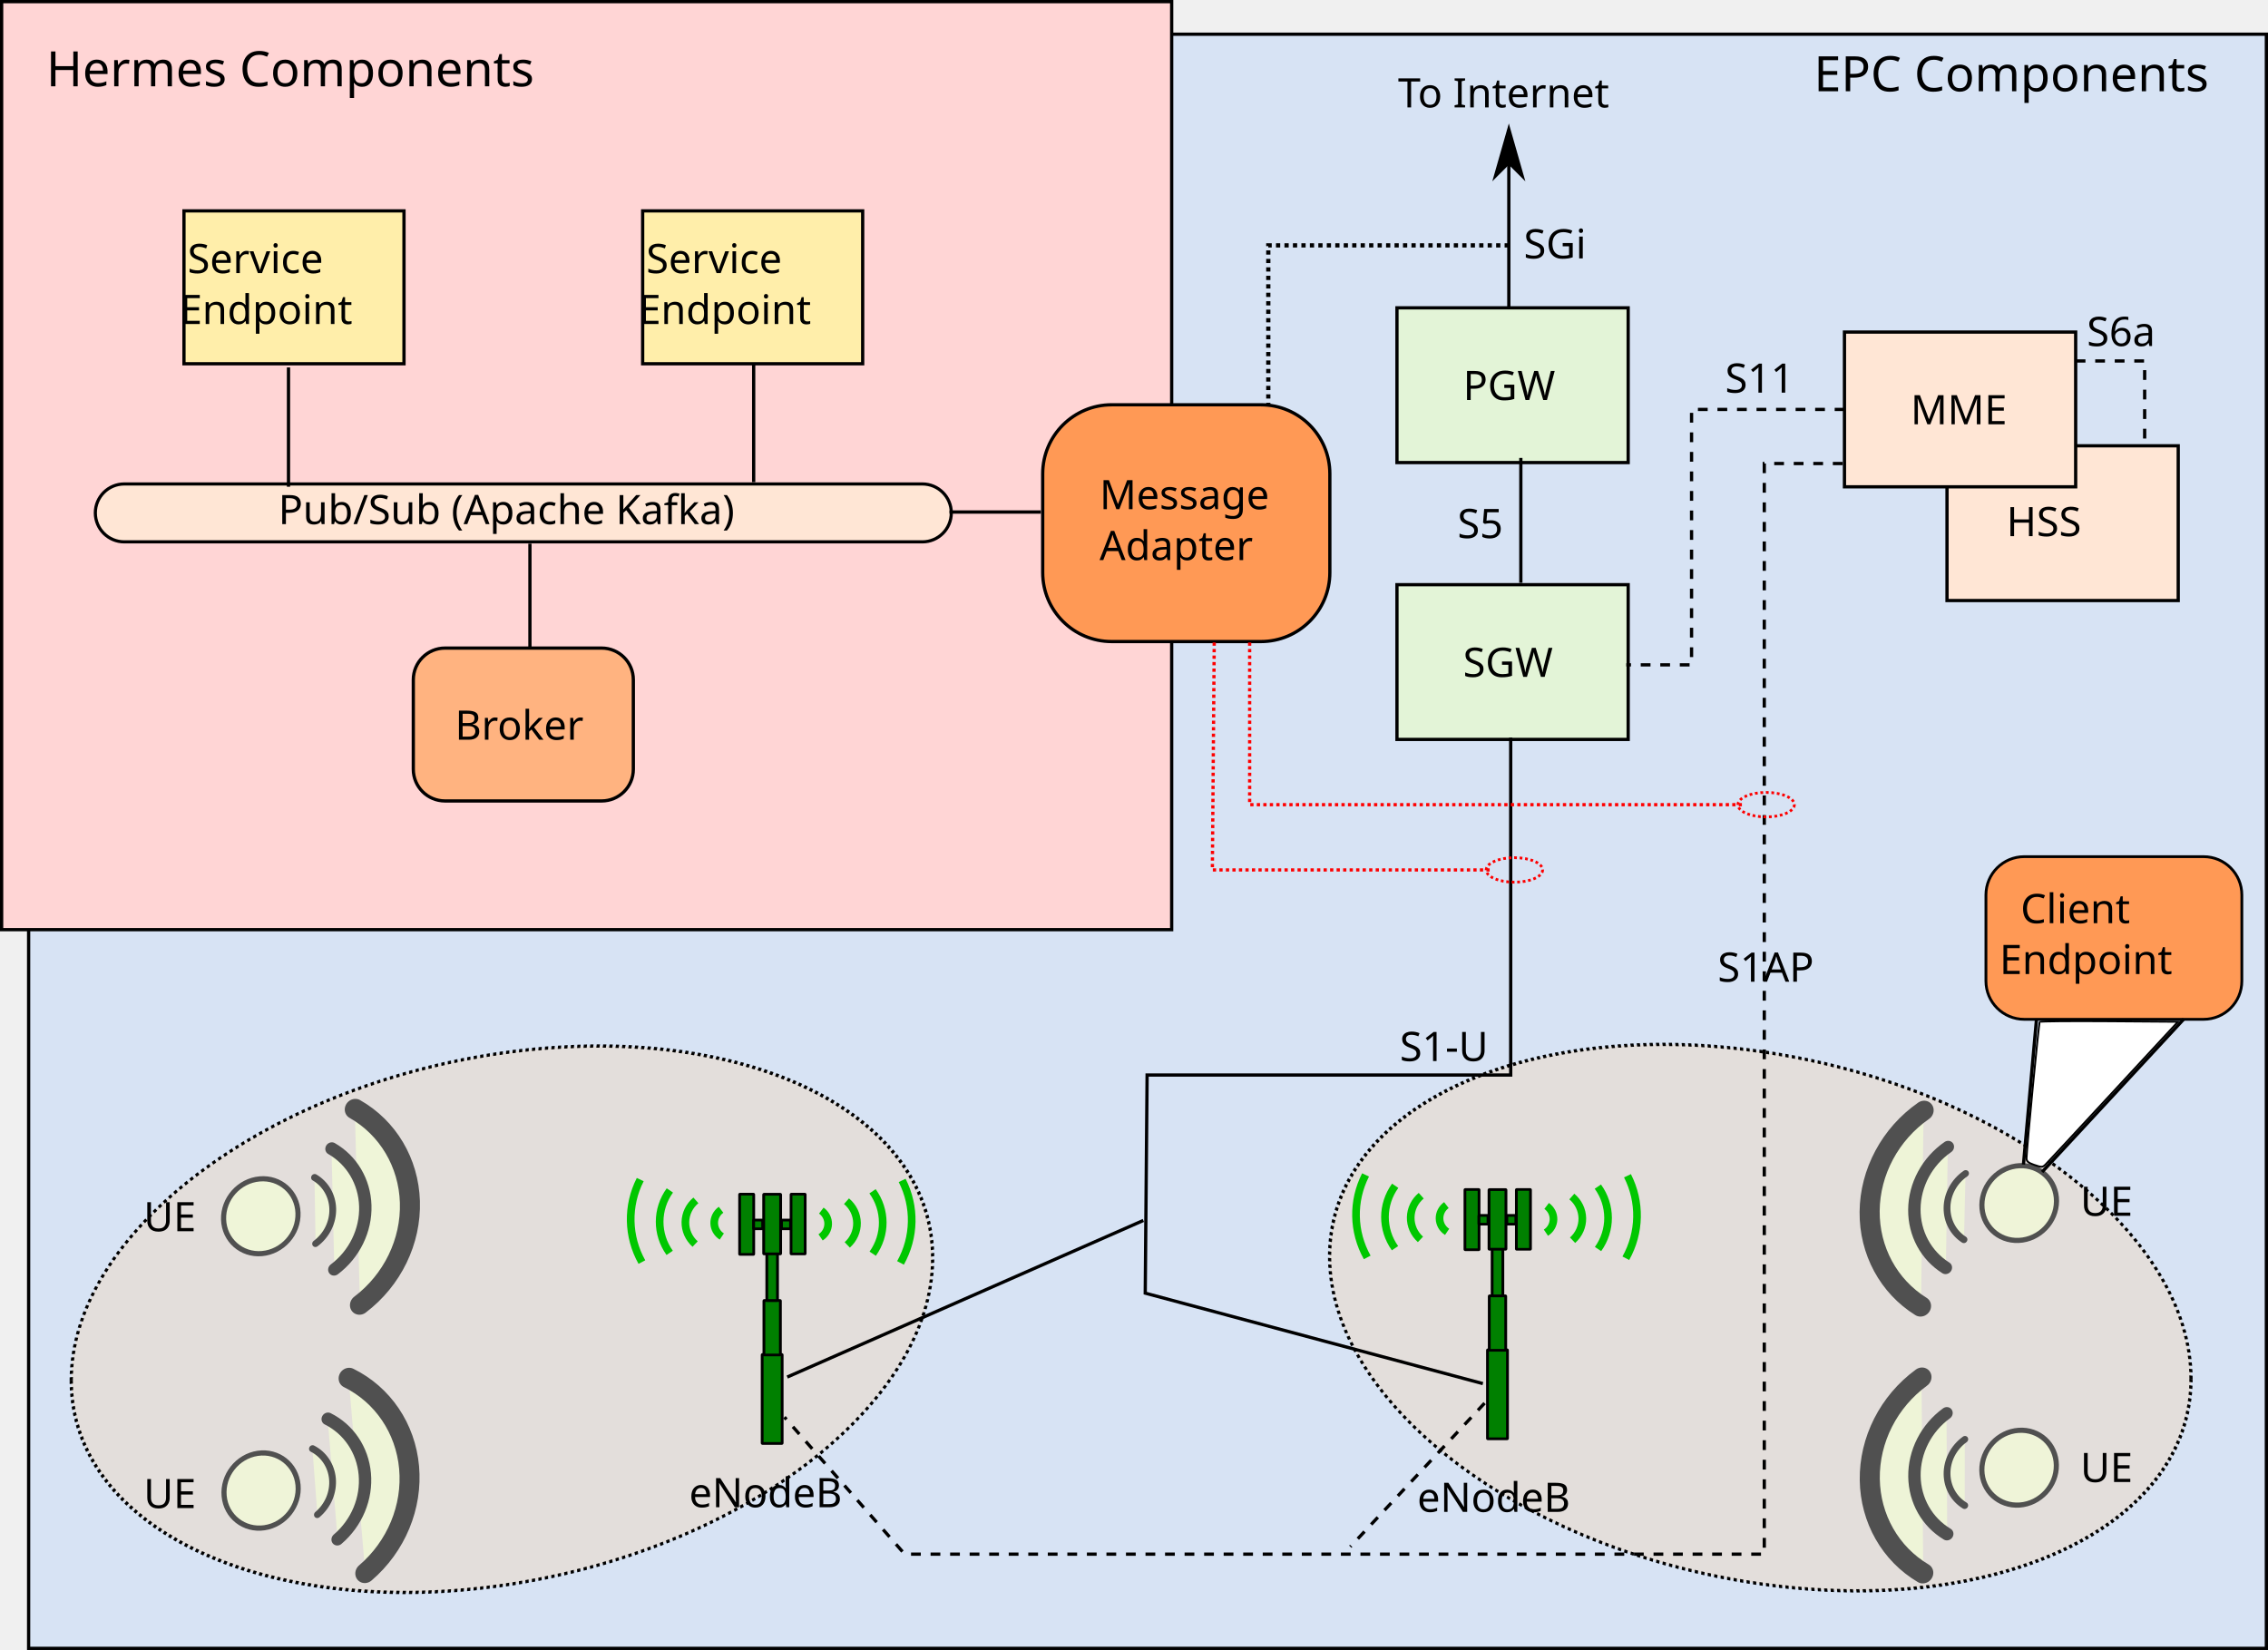
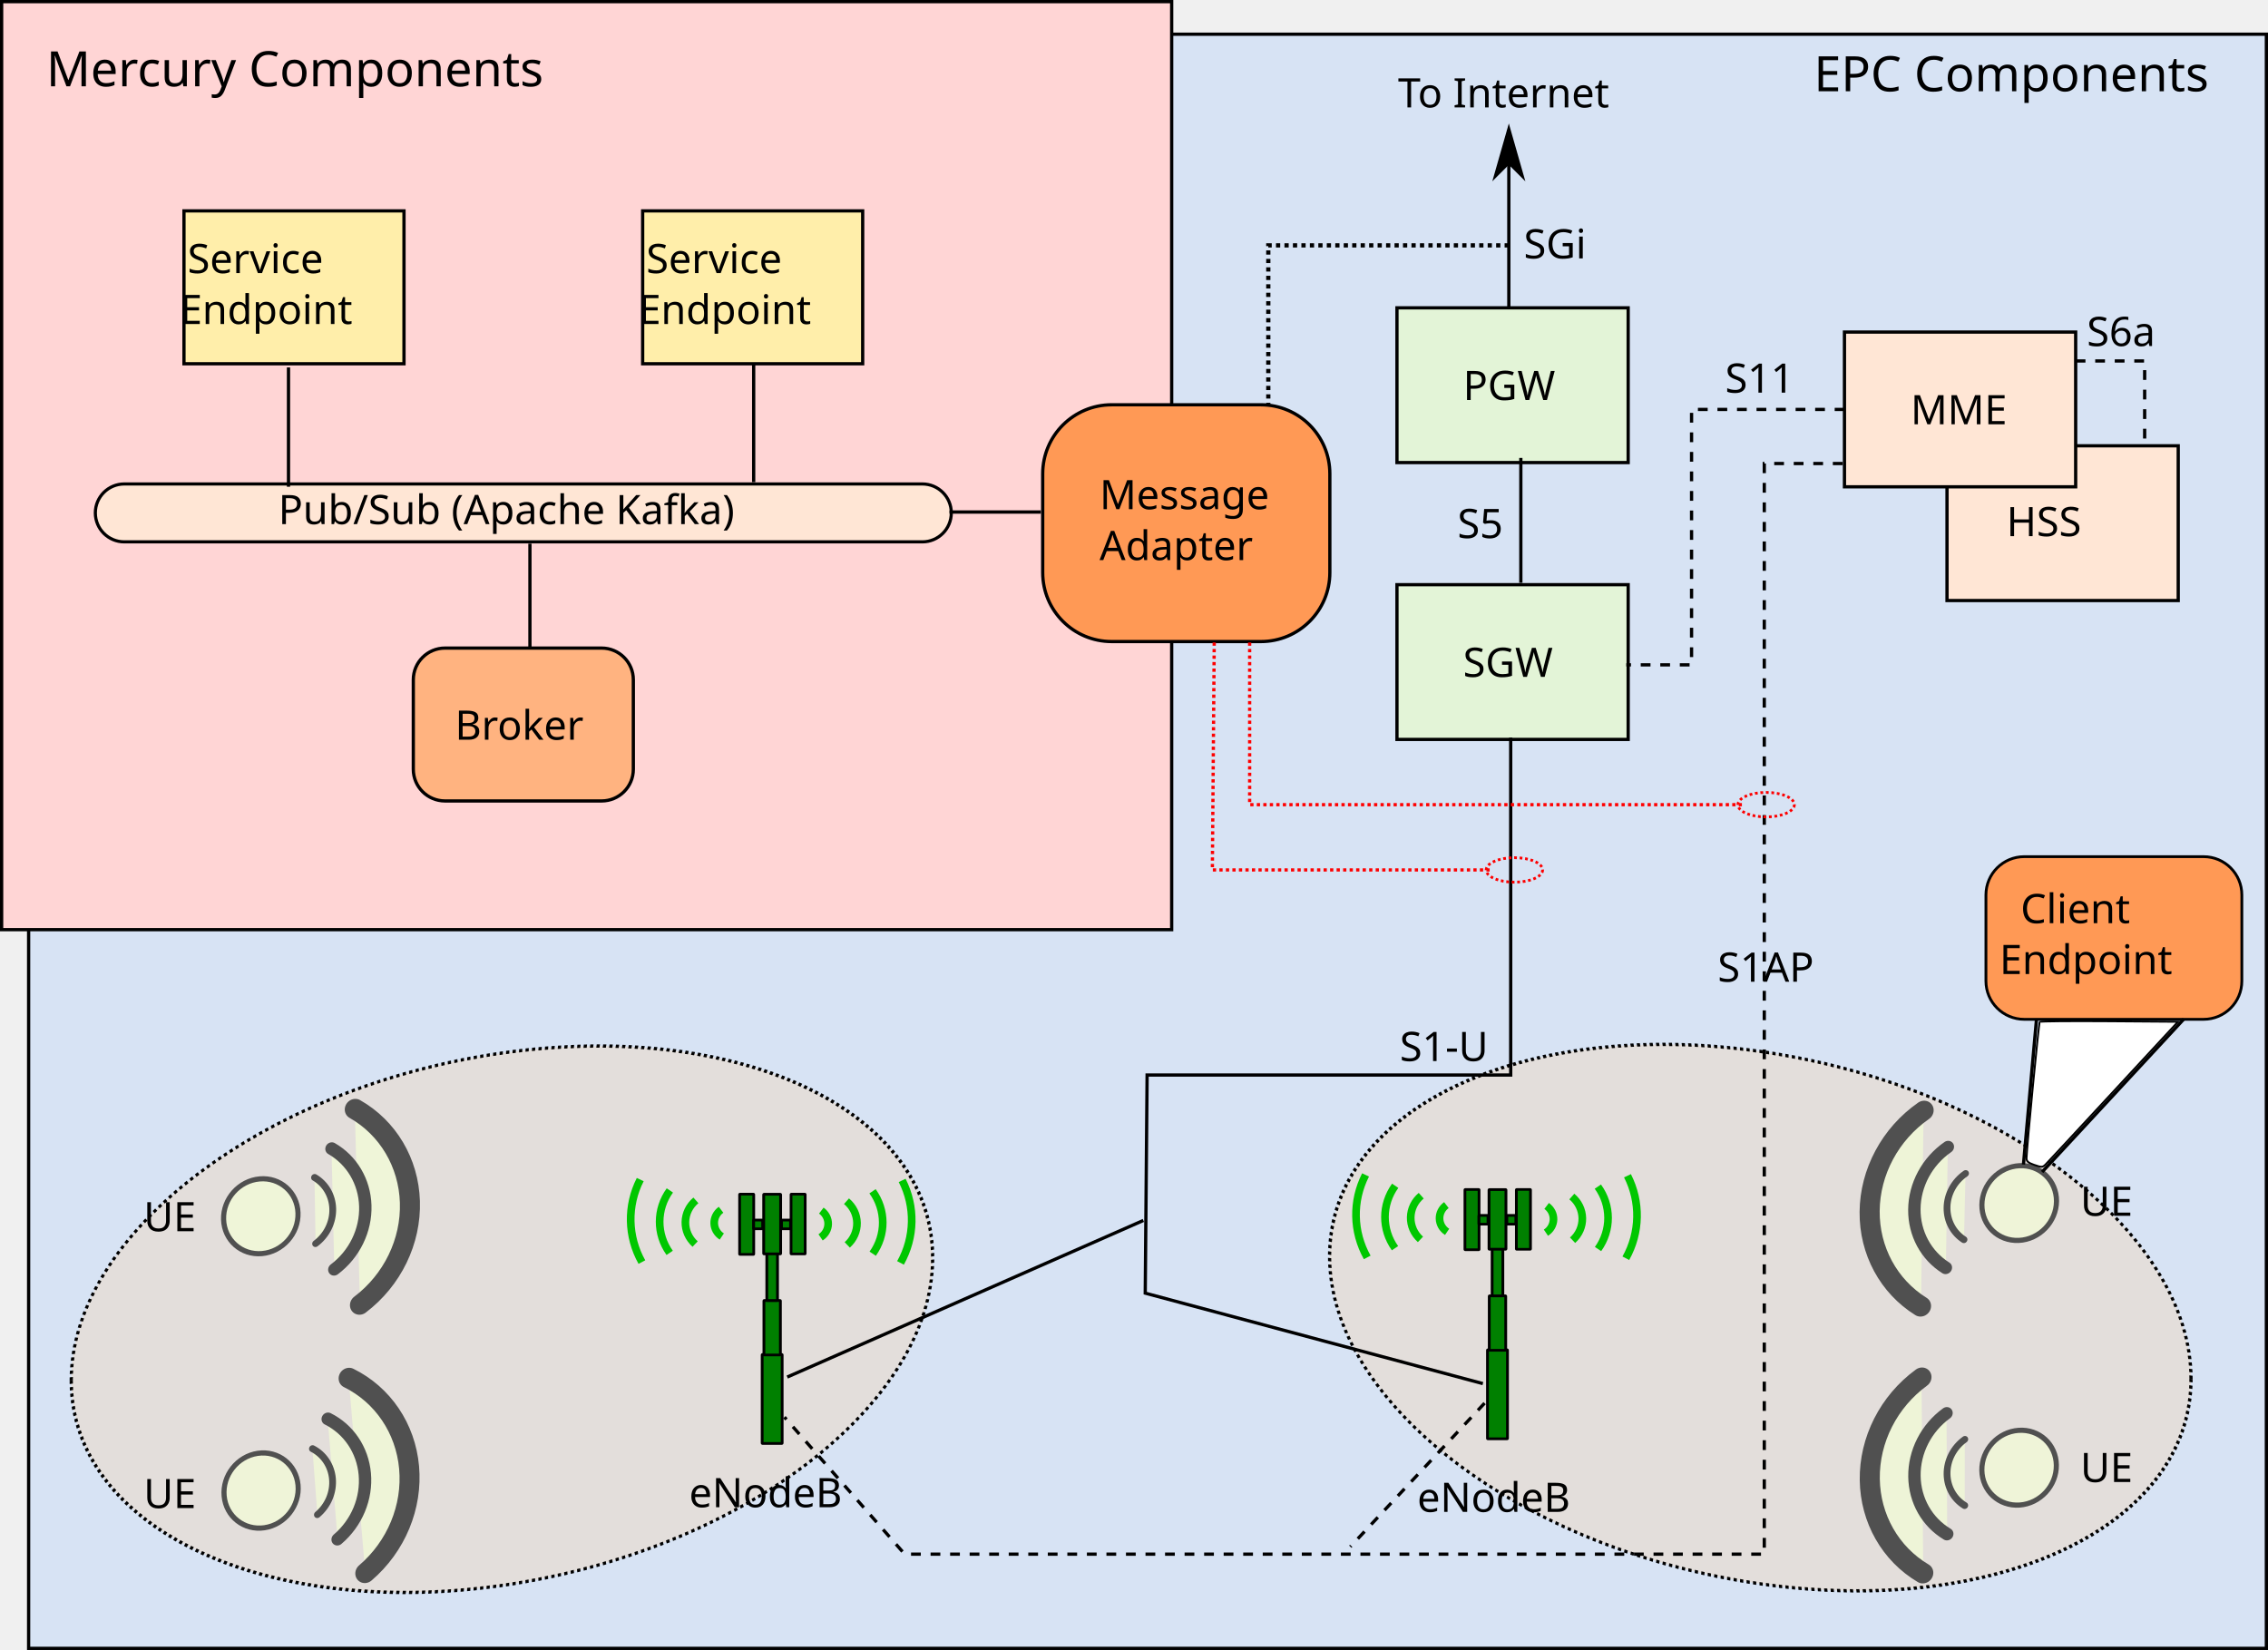
<svg xmlns="http://www.w3.org/2000/svg" width="696.433" height="506.722" viewBox="0 0 696.433 506.722" id="svg2" version="1.1">
  <defs id="defs4">
    <marker orient="auto" refY="0" refX="0" id="Arrow1Lend" style="overflow:visible">
      <path id="path5213" d="M 0,0 5,-5 -12.5,0 5,5 0,0 z" style="fill:#000000;fill-opacity:1;fill-rule:evenodd;stroke:#000000;stroke-width:1pt;stroke-opacity:1" transform="matrix(-0.8,0,0,-0.8,-10,0)" />
    </marker>
    <marker orient="auto" refY="0" refX="0" id="Arrow1Lstart" style="overflow:visible">
      <path id="path5210" d="M 0,0 5,-5 -12.5,0 5,5 0,0 z" style="fill:#000000;fill-opacity:1;fill-rule:evenodd;stroke:#000000;stroke-width:1pt;stroke-opacity:1" transform="matrix(0.8,0,0,0.8,10,0)" />
    </marker>
  </defs>
  <g id="layer1" transform="translate(-22.78572,-35.14792)">
    <rect style="fill:#d7e3f4;stroke:#000000;stroke-opacity:1" id="rect4136" width="687.143" height="495.714" x="31.576" y="45.656" />
    <ellipse style="fill:#e3dedb;stroke:#000000;stroke-width:1.005;stroke-miterlimit:4;stroke-opacity:1;stroke-dasharray:1.005, 1.005;stroke-dashoffset:0" id="path5583-5-9" ry="81.753" rx="133.594" cy="465.476" cx="-178.703" transform="matrix(-0.9900241,0.140898,0,1,0,0)" d="m -45.11,465.476 c 0,45.151 -59.812,81.753 -133.594,81.753 -73.782,0 -133.594,-36.602 -133.594,-81.753 0,-45.151 59.812,-81.753 133.594,-81.753 73.782,0 133.594,36.602 133.594,81.753 z" />
    <rect style="fill:#ffd5d5;stroke:#000000;stroke-opacity:1" id="rect4138" width="359.286" height="285" x="23.286" y="35.648" />
    <text xml:space="preserve" style="font-size:15px;font-style:normal;font-weight:normal;line-height:125%;letter-spacing:0px;word-spacing:0px;fill:#000000;fill-opacity:1;stroke:none;font-family:sans-serif" x="37" y="61.648" id="text4140">
-       <tspan x="37" y="61.648" id="tspan4144">Hermes Components</tspan>
+       <tspan x="37" y="61.648" id="tspan4144">Mercury Components</tspan>
    </text>
    <text xml:space="preserve" style="font-size:15px;font-style:normal;font-weight:normal;line-height:125%;letter-spacing:0px;word-spacing:0px;fill:#000000;fill-opacity:1;stroke:none;font-family:sans-serif" x="579.775" y="63.164" id="text4148">
      <tspan id="tspan4150" x="579.775" y="63.164">EPC Components</tspan>
    </text>
    <rect style="fill:#ff9955;stroke:#000000;stroke-width:1;stroke-miterlimit:4;stroke-opacity:1;stroke-dasharray:none" id="rect4474" width="72.715" height="88.174" x="159.457" y="-431.14" ry="21.185" transform="matrix(0,1,-1,0,0,0)" rx="21.185" />
    <rect style="fill:#ffe6d5;stroke:#000000;stroke-width:0.966;stroke-miterlimit:4;stroke-opacity:1;stroke-dasharray:none" id="rect4476" width="262.838" height="17.783" x="52.062" y="183.774" ry="8.892" rx="8.892" />
    <text xml:space="preserve" style="font-size:15px;font-style:normal;font-weight:normal;line-height:125%;letter-spacing:0px;word-spacing:0px;fill:#000000;fill-opacity:1;stroke:none;font-family:sans-serif" x="360.429" y="191.525" id="text4480">
      <tspan id="tspan4482" x="360.429" y="191.525" style="font-size:12.5px">Message</tspan>
      <tspan x="360.429" y="207.15" id="tspan4484" style="font-size:12.5px">Adapter</tspan>
    </text>
    <text xml:space="preserve" style="font-size:15px;font-style:normal;font-weight:normal;line-height:125%;letter-spacing:0px;word-spacing:0px;fill:#000000;fill-opacity:1;stroke:none;font-family:sans-serif" x="108.237" y="196.114" id="text4486">
      <tspan id="tspan4488" x="108.237" y="196.114" style="font-size:12.5px">Pub/Sub (Apache Kafka)</tspan>
    </text>
    <rect style="fill:#ffb380;stroke:#000000;stroke-width:1;stroke-miterlimit:4;stroke-opacity:1;stroke-dasharray:none" id="rect4478-7" width="67.562" height="46.95" x="149.7" y="234.176" ry="9.733" rx="9.733" />
    <text xml:space="preserve" style="font-size:12.5px;font-style:normal;font-weight:normal;line-height:125%;letter-spacing:0px;word-spacing:0px;fill:#000000;fill-opacity:1;stroke:none;font-family:sans-serif" x="162.5" y="262.311" id="text4644">
      <tspan id="tspan4646" x="162.5" y="262.311">Broker</tspan>
    </text>
    <rect style="fill:#ffeeaa;stroke:#000000;stroke-width:1;stroke-miterlimit:4;stroke-opacity:1;stroke-dasharray:none" id="rect4478" width="67.562" height="46.95" x="79.276" y="99.911" />
    <rect style="fill:#ffeeaa;stroke:#000000;stroke-width:1;stroke-miterlimit:4;stroke-opacity:1;stroke-dasharray:none" id="rect4478-2" width="67.562" height="46.95" x="220.125" y="99.911" />
    <text xml:space="preserve" style="font-size:12.5px;font-style:normal;font-weight:normal;text-align:center;line-height:125%;letter-spacing:0px;word-spacing:0px;text-anchor:middle;fill:#000000;fill-opacity:1;stroke:none;font-family:sans-serif" x="112.596" y="119.022" id="text4669">
      <tspan id="tspan4671" x="112.596" y="119.022">Service</tspan>
      <tspan x="112.596" y="134.647" id="tspan4673">Endpoint</tspan>
    </text>
    <text xml:space="preserve" style="font-size:12.5px;font-style:normal;font-weight:normal;text-align:center;line-height:125%;letter-spacing:0px;word-spacing:0px;text-anchor:middle;fill:#000000;fill-opacity:1;stroke:none;font-family:sans-serif" x="253.445" y="119.022" id="text4669-7">
      <tspan id="tspan4671-2" x="253.445" y="119.022">Service</tspan>
      <tspan x="253.445" y="134.647" id="tspan4673-2">Endpoint</tspan>
    </text>
    <rect style="fill:#e3f4d7;stroke:#000000;stroke-width:1;stroke-miterlimit:4;stroke-opacity:1;stroke-dasharray:none" id="rect4696" width="70.997" height="47.522" x="451.748" y="214.709" />
    <text xml:space="preserve" style="font-size:12.5px;font-style:normal;font-weight:normal;line-height:125%;letter-spacing:0px;word-spacing:0px;fill:#000000;fill-opacity:1;stroke:none;font-family:sans-serif" x="472.046" y="243.021" id="text4719">
      <tspan id="tspan4721" x="472.046" y="243.021">SGW</tspan>
    </text>
    <rect style="fill:#e3f4d7;stroke:#000000;stroke-width:1;stroke-miterlimit:4;stroke-opacity:1;stroke-dasharray:none" id="rect4696-0" width="70.997" height="47.522" x="451.748" y="129.684" />
    <text xml:space="preserve" style="font-size:12.5px;font-style:normal;font-weight:normal;line-height:125%;letter-spacing:0px;word-spacing:0px;fill:#000000;fill-opacity:1;stroke:none;font-family:sans-serif" x="472.046" y="157.996" id="text4719-6">
      <tspan id="tspan4721-1" x="472.046" y="157.996">PGW</tspan>
    </text>
    <g transform="matrix(-0.02510399,0.04131822,-0.04369287,-0.02654676,54.21422,245.5201)" id="layer1-0" style="fill:#eff5d8;fill-opacity:1">
      <g transform="matrix(1.386617,-7.360574,8.230942,1.386617,-5411.089,779.2115)" id="g7444" style="fill:#eff5d8;fill-opacity:1">
        <path style="fill:#eff5d8;fill-opacity:1;stroke:#505050;stroke-width:15.704;stroke-linecap:round;stroke-linejoin:round;stroke-opacity:1" d="m 599.984,734.8 a 91.422,91.422 0 0 1 82.564,25.283 l 0,0 a 91.422,91.422 0 0 1 24.496,83.66" id="path7375" />
        <path style="fill:#eff5d8;fill-opacity:1;stroke:#505050;stroke-width:9.699;stroke-linecap:round;stroke-linejoin:round;stroke-opacity:1" d="m 606.966,769.057 a 56.463,56.463 0 0 1 50.773,15.657 l 0,0 a 56.463,56.463 0 0 1 15.1,51.803" id="path7382" />
        <path style="fill:#eff5d8;fill-opacity:1;stroke:#505050;stroke-width:5.315;stroke-linecap:round;stroke-linejoin:round;stroke-opacity:1" d="m 612.062,794.065 a 30.94,30.94 0 0 1 27.568,8.628 l 0,0 a 30.94,30.94 0 0 1 8.239,28.548" id="path7389" />
        <circle style="color:#000000;fill:#eff5d8;fill-opacity:1;fill-rule:evenodd;stroke:#505050;stroke-width:4.012;stroke-linecap:butt;stroke-linejoin:miter;stroke-miterlimit:4;stroke-opacity:1;stroke-dasharray:none;stroke-dashoffset:0;marker:none;visibility:visible;display:inline;overflow:visible;enable-background:accumulate" id="path7391" cx="-168.049" cy="1021.3" r="29.158" transform="matrix(0.7096452,-0.7045592,0.7045592,0.7096452,0,0)" d="m -138.89,1021.3 c 0,16.104 -13.055,29.158 -29.158,29.158 -16.104,0 -29.158,-13.055 -29.158,-29.158 0,-16.104 13.055,-29.158 29.158,-29.158 16.104,0 29.158,13.055 29.158,29.158 z" />
      </g>
    </g>
    <g id="g4860" transform="translate(9.68134,23.08886)">
      <g id="layer1-3-5-5" transform="matrix(0.4411156,0,0,0.4271048,125.5416,143.7822)">
        <g id="g5727-6-9">
          <g id="g3249-2-2" style="fill:#008000" transform="matrix(1.9398,0,0,1.9398,199.23,533.34)">
            <g id="g3244-9-2" style="fill:#008000">
              <rect id="rect2451-1-8" style="fill:#008000;stroke:#000000;stroke-linecap:round;stroke-linejoin:round" ry="0.122" height="32.982" width="7.17" y="68.143" x="39.406" rx="0.122" />
              <rect id="rect3223-2-9" style="fill:#008000;stroke:#000000;stroke-linecap:round;stroke-linejoin:round" ry="0.122" height="20.19" width="5.908" y="48.124" x="40.037" rx="0.122" />
              <rect id="rect3225-7-7" style="fill:#008000;stroke:#000000;stroke-linecap:round;stroke-linejoin:round" ry="0.122" height="17.667" width="3.843" y="30.458" x="41.069" rx="0.122" />
            </g>
            <g id="g3237-0-3" style="fill:#008000">
              <rect id="rect3227-9-6" style="fill:#008000;stroke:#000000;stroke-width:1.007;stroke-linecap:round;stroke-linejoin:round" ry="0.124" height="22.105" width="6.074" y="8.751" x="39.954" rx="0.124" />
              <rect id="rect3229-3-1" style="fill:#008000;stroke:#000000;stroke-width:0.979;stroke-linecap:round;stroke-linejoin:round" ry="0.116" height="22.334" width="5.069" y="8.708" x="31.308" rx="0.116" />
              <rect id="rect3231-6-2" style="fill:#008000;stroke:#000000;stroke-width:0.976;stroke-linecap:round;stroke-linejoin:round" ry="0.115" height="22.165" width="5.072" y="8.706" x="49.765" rx="0.115" />
              <rect id="rect3233-0-9" style="fill:#008000;stroke:#000000;stroke-linecap:round;stroke-linejoin:round" ry="0.115" height="3.245" width="3.245" y="18.311" x="36.341" rx="0.115" />
              <rect id="rect3235-6-3" style="fill:#008000;stroke:#000000;stroke-linecap:round;stroke-linejoin:round" ry="0.115" height="3.245" width="3.245" y="18.311" x="46.341" rx="0.115" />
            </g>
          </g>
          <g style="stroke-miterlimit:10" id="g5567-0-26-1" stroke-miterlimit="10" transform="matrix(2.6176,0,0,2.6176,-1197.8,-1142.1)">
            <path id="path752-1-9-1-9" d="m 552.17,658.16 c -1.225,-0.806 -1.978,-2.16 -2.015,-3.626 -0.039,-1.463 0.642,-2.855 1.821,-3.724" style="fill:none;stroke:#00c700;stroke-width:2.036;stroke-miterlimit:10" />
            <path id="path754-42-4-8-4" d="m 545.08,660.23 c -1.689,-1.553 -2.63,-3.753 -2.592,-6.046 0.039,-2.293 1.055,-4.461 2.794,-5.956" style="fill:none;stroke:#00c700;stroke-width:2.036;stroke-miterlimit:10" />
            <path id="path756-3-8-7-7" d="m 538.31,662.65 c -3.573,-5.161 -3.555,-12.006 0.05,-17.148" style="fill:none;stroke:#00c700;stroke-width:2.036;stroke-miterlimit:10" />
            <path id="path758-2-8-9-8" d="m 530.92,665.18 c -3.812,-7.035 -3.976,-15.483 -0.44,-22.661" style="fill:none;stroke:#00c700;stroke-width:2.036;stroke-miterlimit:10" />
          </g>
          <g style="stroke-miterlimit:10" id="g5567-0-2-2-4" stroke-miterlimit="10" transform="matrix(-2.6176,0,0,2.6176,1761.7,-1141.5)">
            <path id="path752-1-9-4-0-5" d="m 552.17,658.16 c -1.225,-0.806 -1.978,-2.16 -2.015,-3.626 -0.039,-1.463 0.642,-2.855 1.821,-3.724" style="fill:none;stroke:#00c700;stroke-width:2.036;stroke-miterlimit:10" />
            <path id="path754-42-4-5-2-0" d="m 545.08,660.23 c -1.689,-1.553 -2.63,-3.753 -2.592,-6.046 0.039,-2.293 1.055,-4.461 2.794,-5.956" style="fill:none;stroke:#00c700;stroke-width:2.036;stroke-miterlimit:10" />
            <path id="path756-3-8-5-3-3" d="m 538.31,662.65 c -3.573,-5.161 -3.555,-12.006 0.05,-17.148" style="fill:none;stroke:#00c700;stroke-width:2.036;stroke-miterlimit:10" />
            <path id="path758-2-8-1-7-6" d="m 530.92,665.18 c -3.812,-7.035 -3.976,-15.483 -0.44,-22.661" style="fill:none;stroke:#00c700;stroke-width:2.036;stroke-miterlimit:10" />
          </g>
        </g>
      </g>
      <text id="text4536" y="474.933" x="224.715" style="font-size:12.5px;font-style:normal;font-weight:normal;line-height:125%;letter-spacing:0px;word-spacing:0px;fill:#000000;fill-opacity:1;stroke:none;font-family:sans-serif" xml:space="preserve">
        <tspan y="474.933" x="224.715" id="tspan4538">eNodeB</tspan>
      </text>
    </g>
    <ellipse style="fill:#e3dedb;stroke:#000000;stroke-width:1.005;stroke-miterlimit:4;stroke-opacity:1;stroke-dasharray:1.005, 1.005;stroke-dashoffset:0" id="path5583-5" ry="81.753" rx="133.594" cy="359.63" cx="568.994" transform="matrix(0.9900241,0.140898,0,1,0,0)" d="m 702.588,359.63 c 0,45.151 -59.812,81.753 -133.594,81.753 -73.782,0 -133.594,-36.602 -133.594,-81.753 0,-45.151 59.812,-81.753 133.594,-81.753 73.782,0 133.594,36.602 133.594,81.753 z" />
    <g id="g4887" transform="translate(9.68134,30.44532)">
      <g id="layer1-3-5-5-8" transform="matrix(0.4411156,0,0,0.4271048,348.2668,134.9943)">
        <g id="g5727-6-9-6">
          <g id="g3249-2-2-8" style="fill:#008000" transform="matrix(1.9398,0,0,1.9398,199.23,533.34)">
            <g id="g3244-9-2-8" style="fill:#008000">
              <rect id="rect2451-1-8-4" style="fill:#008000;stroke:#000000;stroke-linecap:round;stroke-linejoin:round" ry="0.122" height="32.982" width="7.17" y="68.143" x="39.406" rx="0.122" />
              <rect id="rect3223-2-9-3" style="fill:#008000;stroke:#000000;stroke-linecap:round;stroke-linejoin:round" ry="0.122" height="20.19" width="5.908" y="48.124" x="40.037" rx="0.122" />
              <rect id="rect3225-7-7-1" style="fill:#008000;stroke:#000000;stroke-linecap:round;stroke-linejoin:round" ry="0.122" height="17.667" width="3.843" y="30.458" x="41.069" rx="0.122" />
            </g>
            <g id="g3237-0-3-4" style="fill:#008000">
              <rect id="rect3227-9-6-9" style="fill:#008000;stroke:#000000;stroke-width:1.007;stroke-linecap:round;stroke-linejoin:round" ry="0.124" height="22.105" width="6.074" y="8.751" x="39.954" rx="0.124" />
              <rect id="rect3229-3-1-2" style="fill:#008000;stroke:#000000;stroke-width:0.979;stroke-linecap:round;stroke-linejoin:round" ry="0.116" height="22.334" width="5.069" y="8.708" x="31.308" rx="0.116" />
              <rect id="rect3231-6-2-0" style="fill:#008000;stroke:#000000;stroke-width:0.976;stroke-linecap:round;stroke-linejoin:round" ry="0.115" height="22.165" width="5.072" y="8.706" x="49.765" rx="0.115" />
              <rect id="rect3233-0-9-6" style="fill:#008000;stroke:#000000;stroke-linecap:round;stroke-linejoin:round" ry="0.115" height="3.245" width="3.245" y="18.311" x="36.341" rx="0.115" />
              <rect id="rect3235-6-3-8" style="fill:#008000;stroke:#000000;stroke-linecap:round;stroke-linejoin:round" ry="0.115" height="3.245" width="3.245" y="18.311" x="46.341" rx="0.115" />
            </g>
          </g>
          <g style="stroke-miterlimit:10" id="g5567-0-26-1-9" stroke-miterlimit="10" transform="matrix(2.6176,0,0,2.6176,-1197.8,-1142.1)">
            <path id="path752-1-9-1-9-2" d="m 552.17,658.16 c -1.225,-0.806 -1.978,-2.16 -2.015,-3.626 -0.039,-1.463 0.642,-2.855 1.821,-3.724" style="fill:none;stroke:#00c700;stroke-width:2.036;stroke-miterlimit:10" />
            <path id="path754-42-4-8-4-6" d="m 545.08,660.23 c -1.689,-1.553 -2.63,-3.753 -2.592,-6.046 0.039,-2.293 1.055,-4.461 2.794,-5.956" style="fill:none;stroke:#00c700;stroke-width:2.036;stroke-miterlimit:10" />
            <path id="path756-3-8-7-7-6" d="m 538.31,662.65 c -3.573,-5.161 -3.555,-12.006 0.05,-17.148" style="fill:none;stroke:#00c700;stroke-width:2.036;stroke-miterlimit:10" />
            <path id="path758-2-8-9-8-4" d="m 530.92,665.18 c -3.812,-7.035 -3.976,-15.483 -0.44,-22.661" style="fill:none;stroke:#00c700;stroke-width:2.036;stroke-miterlimit:10" />
          </g>
          <g style="stroke-miterlimit:10" id="g5567-0-2-2-4-9" stroke-miterlimit="10" transform="matrix(-2.6176,0,0,2.6176,1761.7,-1141.5)">
            <path id="path752-1-9-4-0-5-5" d="m 552.17,658.16 c -1.225,-0.806 -1.978,-2.16 -2.015,-3.626 -0.039,-1.463 0.642,-2.855 1.821,-3.724" style="fill:none;stroke:#00c700;stroke-width:2.036;stroke-miterlimit:10" />
            <path id="path754-42-4-5-2-0-0" d="m 545.08,660.23 c -1.689,-1.553 -2.63,-3.753 -2.592,-6.046 0.039,-2.293 1.055,-4.461 2.794,-5.956" style="fill:none;stroke:#00c700;stroke-width:2.036;stroke-miterlimit:10" />
            <path id="path756-3-8-5-3-3-4" d="m 538.31,662.65 c -3.573,-5.161 -3.555,-12.006 0.05,-17.148" style="fill:none;stroke:#00c700;stroke-width:2.036;stroke-miterlimit:10" />
            <path id="path758-2-8-1-7-6-8" d="m 530.92,665.18 c -3.812,-7.035 -3.976,-15.483 -0.44,-22.661" style="fill:none;stroke:#00c700;stroke-width:2.036;stroke-miterlimit:10" />
          </g>
        </g>
      </g>
      <text id="text4536-7" y="469.008" x="448.295" style="font-size:12.5px;font-style:normal;font-weight:normal;line-height:125%;letter-spacing:0px;word-spacing:0px;fill:#000000;fill-opacity:1;stroke:none;font-family:sans-serif" xml:space="preserve">
        <tspan y="469.008" x="448.295" id="tspan4538-1">eNodeB</tspan>
      </text>
    </g>
    <g transform="matrix(0.04834604,-2.5558829e-4,2.7028053e-4,0.0511246,522.7856,629.3152)" id="layer1-0-9" style="fill:#eef4d7">
      <g transform="matrix(-5.8126,-5.067919,5.667187,-5.8126,1208.83,5150.227)" id="g7444-0" style="fill:#eef4d7">
        <path style="fill:#eef4d7;stroke:#505050;stroke-width:15.704;stroke-linecap:round;stroke-linejoin:round;stroke-opacity:1" d="m 599.984,734.8 a 91.422,91.422 0 0 1 82.564,25.283 l 0,0 a 91.422,91.422 0 0 1 24.496,83.66" id="path7375-9" />
        <path style="fill:#eef4d7;stroke:#505050;stroke-width:9.699;stroke-linecap:round;stroke-linejoin:round;stroke-opacity:1" d="m 606.966,769.057 a 56.463,56.463 0 0 1 50.773,15.657 l 0,0 a 56.463,56.463 0 0 1 15.1,51.803" id="path7382-1" />
        <path style="fill:#eef4d7;stroke:#505050;stroke-width:5.315;stroke-linecap:round;stroke-linejoin:round;stroke-opacity:1" d="m 612.062,794.065 a 30.94,30.94 0 0 1 27.568,8.628 l 0,0 a 30.94,30.94 0 0 1 8.239,28.548" id="path7389-7" />
        <circle style="color:#000000;fill:#eef4d7;fill-opacity:0.992;fill-rule:evenodd;stroke:#505050;stroke-width:4.012;stroke-linecap:butt;stroke-linejoin:miter;stroke-miterlimit:4;stroke-opacity:1;stroke-dasharray:none;stroke-dashoffset:0;marker:none;visibility:visible;display:inline;overflow:visible;enable-background:accumulate" id="path7391-7" cx="-168.049" cy="1021.3" r="29.158" transform="matrix(0.7096452,-0.7045592,0.7045592,0.7096452,0,0)" d="m -138.89,1021.3 c 0,16.104 -13.055,29.158 -29.158,29.158 -16.104,0 -29.158,-13.055 -29.158,-29.158 0,-16.104 13.055,-29.158 29.158,-29.158 16.104,0 29.158,13.055 29.158,29.158 z" />
      </g>
    </g>
    <g transform="matrix(0.04833959,8.3056721e-4,-8.7829872e-4,0.05111776,519.6215,545.3109)" id="layer1-0-1" style="fill:#eef4d7">
      <g transform="matrix(-5.8126,-5.067919,5.667187,-5.8126,1208.83,5150.227)" id="g7444-1" style="fill:#eef4d7">
        <path style="fill:#eef4d7;stroke:#505050;stroke-width:15.704;stroke-linecap:round;stroke-linejoin:round;stroke-opacity:1" d="m 599.984,734.8 a 91.422,91.422 0 0 1 82.564,25.283 l 0,0 a 91.422,91.422 0 0 1 24.496,83.66" id="path7375-5" />
        <path style="fill:#eef4d7;stroke:#505050;stroke-width:9.699;stroke-linecap:round;stroke-linejoin:round;stroke-opacity:1" d="m 606.966,769.057 a 56.463,56.463 0 0 1 50.773,15.657 l 0,0 a 56.463,56.463 0 0 1 15.1,51.803" id="path7382-9" />
        <path style="fill:#eef4d7;stroke:#505050;stroke-width:5.315;stroke-linecap:round;stroke-linejoin:round;stroke-opacity:1" d="m 612.062,794.065 a 30.94,30.94 0 0 1 27.568,8.628 l 0,0 a 30.94,30.94 0 0 1 8.239,28.548" id="path7389-77" />
        <circle style="color:#000000;fill:#eef4d7;fill-opacity:0.992;fill-rule:evenodd;stroke:#505050;stroke-width:4.012;stroke-linecap:butt;stroke-linejoin:miter;stroke-miterlimit:4;stroke-opacity:1;stroke-dasharray:none;stroke-dashoffset:0;marker:none;visibility:visible;display:inline;overflow:visible;enable-background:accumulate" id="path7391-6" cx="-168.049" cy="1021.3" r="29.158" transform="matrix(0.7096452,-0.7045592,0.7045592,0.7096452,0,0)" d="m -138.89,1021.3 c 0,16.104 -13.055,29.158 -29.158,29.158 -16.104,0 -29.158,-13.055 -29.158,-29.158 0,-16.104 13.055,-29.158 29.158,-29.158 16.104,0 29.158,13.055 29.158,29.158 z" />
      </g>
    </g>
    <g transform="matrix(-0.02263243,0.04272211,-0.04517744,-0.02393315,44.80042,332.8976)" id="layer1-0-94" style="fill:#eef4d7">
      <g transform="matrix(1.386617,-7.360574,8.230942,1.386617,-5411.089,779.2115)" id="g7444-8" style="fill:#eef4d7">
        <path style="fill:#eef4d7;stroke:#505050;stroke-width:15.704;stroke-linecap:round;stroke-linejoin:round;stroke-opacity:1" d="m 599.984,734.8 a 91.422,91.422 0 0 1 82.564,25.283 l 0,0 a 91.422,91.422 0 0 1 24.496,83.66" id="path7375-1" />
        <path style="fill:#eef4d7;stroke:#505050;stroke-width:9.699;stroke-linecap:round;stroke-linejoin:round;stroke-opacity:1" d="m 606.966,769.057 a 56.463,56.463 0 0 1 50.773,15.657 l 0,0 a 56.463,56.463 0 0 1 15.1,51.803" id="path7382-2" />
        <path style="fill:#eef4d7;stroke:#505050;stroke-width:5.315;stroke-linecap:round;stroke-linejoin:round;stroke-opacity:1" d="m 612.062,794.065 a 30.94,30.94 0 0 1 27.568,8.628 l 0,0 a 30.94,30.94 0 0 1 8.239,28.548" id="path7389-9" />
        <circle style="color:#000000;fill:#eef4d7;fill-opacity:0.992;fill-rule:evenodd;stroke:#505050;stroke-width:4.012;stroke-linecap:butt;stroke-linejoin:miter;stroke-miterlimit:4;stroke-opacity:1;stroke-dasharray:none;stroke-dashoffset:0;marker:none;visibility:visible;display:inline;overflow:visible;enable-background:accumulate" id="path7391-3" cx="-168.049" cy="1021.3" r="29.158" transform="matrix(0.7096452,-0.7045592,0.7045592,0.7096452,0,0)" d="m -138.89,1021.3 c 0,16.104 -13.055,29.158 -29.158,29.158 -16.104,0 -29.158,-13.055 -29.158,-29.158 0,-16.104 13.055,-29.158 29.158,-29.158 16.104,0 29.158,13.055 29.158,29.158 z" />
      </g>
    </g>
    <text xml:space="preserve" style="font-size:12.5px;font-style:normal;font-weight:normal;line-height:125%;letter-spacing:0px;word-spacing:0px;fill:#000000;fill-opacity:1;stroke:none;font-family:sans-serif" x="661.595" y="408.524" id="text5068">
      <tspan id="tspan5070" x="661.595" y="408.524">UE</tspan>
    </text>
    <text xml:space="preserve" style="font-size:12.5px;font-style:normal;font-weight:normal;line-height:125%;letter-spacing:0px;word-spacing:0px;fill:#000000;fill-opacity:1;stroke:none;font-family:sans-serif" x="661.595" y="490.287" id="text5068-9">
      <tspan id="tspan5070-0" x="661.595" y="490.287">UE</tspan>
    </text>
    <text xml:space="preserve" style="font-size:12.5px;font-style:normal;font-weight:normal;line-height:125%;letter-spacing:0px;word-spacing:0px;fill:#000000;fill-opacity:1;stroke:none;font-family:sans-serif" x="66.892" y="413.267" id="text5068-8">
      <tspan id="tspan5070-8" x="66.892" y="413.267">UE</tspan>
    </text>
    <text xml:space="preserve" style="font-size:12.5px;font-style:normal;font-weight:normal;line-height:125%;letter-spacing:0px;word-spacing:0px;fill:#000000;fill-opacity:1;stroke:none;font-family:sans-serif" x="66.892" y="498.287" id="text5068-5">
      <tspan id="tspan5070-09" x="66.892" y="498.287">UE</tspan>
    </text>
    <rect style="fill:#ffe6d5;stroke:#000000;stroke-width:1;stroke-miterlimit:4;stroke-opacity:1;stroke-dasharray:none" id="rect4696-5-6" width="70.997" height="47.522" x="620.653" y="172.054" />
    <text xml:space="preserve" style="font-size:12.5px;font-style:normal;font-weight:normal;line-height:125%;letter-spacing:0px;word-spacing:0px;fill:#000000;fill-opacity:1;stroke:none;font-family:sans-serif" x="638.908" y="199.807" id="text4719-9-8">
      <tspan id="tspan4721-4-5" x="638.908" y="199.807">HSS</tspan>
    </text>
    <g id="g5153">
      <rect y="137.128" x="589.163" height="47.522" width="70.997" id="rect4696-5" style="fill:#ffe6d5;stroke:#000000;stroke-width:1;stroke-miterlimit:4;stroke-opacity:1;stroke-dasharray:none" />
      <text id="text4719-9" y="165.439" x="609.46" style="font-size:12.5px;font-style:normal;font-weight:normal;line-height:125%;letter-spacing:0px;word-spacing:0px;fill:#000000;fill-opacity:1;stroke:none;font-family:sans-serif" xml:space="preserve">
        <tspan y="165.439" x="609.46" id="tspan4721-4">MME</tspan>
      </text>
    </g>
    <path style="fill:none;stroke:#000000;stroke-width:1;stroke-linecap:butt;stroke-linejoin:miter;stroke-miterlimit:4;stroke-opacity:1;stroke-dasharray:3, 3;stroke-dashoffset:0" d="m 588.59,177.493 -24.047,0 0,182.646 0,152.301 -263.949,0 -36.93,-42.083" id="path5186" />
    <path style="fill:none;stroke:#000000;stroke-width:1;stroke-linecap:butt;stroke-linejoin:miter;stroke-miterlimit:4;stroke-opacity:1;stroke-dasharray:3, 3;stroke-dashoffset:0" d="m 478.659,466.062 -41.224,44.087" id="path5188" />
    <path style="fill:none;stroke:#000000;stroke-width:1;stroke-linecap:butt;stroke-linejoin:miter;stroke-miterlimit:4;stroke-opacity:1;stroke-dasharray:3, 3;stroke-dashoffset:0" d="m 589.163,160.889 -46.95,0 0,78.44 -20.04,0" id="path5190" />
    <path style="fill:none;stroke:#000000;stroke-width:1;stroke-linecap:butt;stroke-linejoin:miter;stroke-miterlimit:4;stroke-opacity:1;stroke-dasharray:3, 3;stroke-dashoffset:0" d="m 660.16,146.002 21.185,0 0,26.338" id="path5192" />
    <path style="fill:none;stroke:#000000;stroke-width:1px;stroke-linecap:butt;stroke-linejoin:miter;stroke-opacity:1" d="m 489.788,214.137 0,-38.361" id="path5194" />
    <path style="fill:none;stroke:#000000;stroke-width:1px;stroke-linecap:butt;stroke-linejoin:miter;stroke-opacity:1" d="m 486.675,261.659 0,103.633 -111.649,0 -0.573,66.989 103.677,27.78" id="path5198" />
    <path style="fill:none;stroke:#000000;stroke-width:1px;stroke-linecap:butt;stroke-linejoin:miter;stroke-opacity:1" d="m 373.881,409.952 -109.359,48.095" id="path5202" />
    <path style="fill:none;stroke:#000000;stroke-width:1px;stroke-linecap:butt;stroke-linejoin:miter;stroke-opacity:1;marker-end:url(#Arrow1Lend)" d="m 486.102,129.971 0,-54.966" id="path5204" />
    <text xml:space="preserve" style="font-size:12.5px;font-style:normal;font-weight:normal;line-height:125%;letter-spacing:0px;word-spacing:0px;fill:#000000;fill-opacity:1;stroke:none;font-family:sans-serif" x="452.062" y="68.127" id="text5526">
      <tspan id="tspan5528" x="452.062" y="68.127">To Internet</tspan>
    </text>
    <path style="fill:none;stroke:#000000;stroke-width:1.3;stroke-linecap:butt;stroke-linejoin:miter;stroke-miterlimit:4;stroke-opacity:1;stroke-dasharray:1.3, 1.3;stroke-dashoffset:0" d="m 486.102,110.504 -73.86,0 0,48.667" id="path5534" />
    <path style="fill:none;stroke:#fd0000;stroke-width:1;stroke-linecap:butt;stroke-linejoin:miter;stroke-miterlimit:4;stroke-opacity:1;stroke-dasharray:1, 1;stroke-dashoffset:0" d="m 395.638,232.459 -0.573,69.852 85.311,0" id="path5536" />
    <ellipse style="fill:none;stroke:#fd0000;stroke-width:0.843;stroke-miterlimit:4;stroke-opacity:1;stroke-dasharray:0.843, 0.843;stroke-dashoffset:0" id="path5538" cx="487.812" cy="302.311" rx="8.667" ry="3.762" d="m 496.479,302.311 c 0,2.078 -3.88,3.763 -8.667,3.763 -4.787,0 -8.667,-1.685 -8.667,-3.763 0,-2.078 3.88,-3.763 8.667,-3.763 4.787,0 8.667,1.685 8.667,3.763 z" />
    <path style="fill:none;stroke:#ff0000;stroke-width:1;stroke-linecap:butt;stroke-linejoin:miter;stroke-miterlimit:4;stroke-opacity:1;stroke-dasharray:1, 1;stroke-dashoffset:0" d="m 406.516,232.459 0,49.813 151.155,0" id="path5542" />
    <ellipse style="fill:none;stroke:#fd0000;stroke-width:0.843;stroke-miterlimit:4;stroke-opacity:1;stroke-dasharray:0.843, 0.843;stroke-dashoffset:0" id="path5538-1" cx="565.115" cy="282.271" rx="8.667" ry="3.762" d="m 573.782,282.271 c 0,2.078 -3.88,3.763 -8.667,3.763 -4.787,0 -8.667,-1.685 -8.667,-3.763 0,-2.078 3.88,-3.763 8.667,-3.763 4.787,0 8.667,1.685 8.667,3.763 z" />
    <text xml:space="preserve" style="font-size:12.5px;font-style:normal;font-weight:normal;line-height:125%;letter-spacing:0px;word-spacing:0px;fill:#000000;fill-opacity:1;stroke:none;font-family:sans-serif" x="550.229" y="336.633" id="text5559">
      <tspan id="tspan5561" x="550.229" y="336.633">S1AP</tspan>
    </text>
    <text xml:space="preserve" style="font-size:12.5px;font-style:normal;font-weight:normal;line-height:125%;letter-spacing:0px;word-spacing:0px;fill:#000000;fill-opacity:1;stroke:none;font-family:sans-serif" x="452.611" y="360.994" id="text5563">
      <tspan id="tspan5565" x="452.611" y="360.994">S1-U</tspan>
    </text>
    <text xml:space="preserve" style="font-size:12.5px;font-style:normal;font-weight:normal;line-height:125%;letter-spacing:0px;word-spacing:0px;fill:#000000;fill-opacity:1;stroke:none;font-family:sans-serif" x="552.519" y="155.736" id="text5567">
      <tspan id="tspan5569" x="552.519" y="155.736">S11</tspan>
    </text>
    <text xml:space="preserve" style="font-size:12.5px;font-style:normal;font-weight:normal;line-height:125%;letter-spacing:0px;word-spacing:0px;fill:#000000;fill-opacity:1;stroke:none;font-family:sans-serif" x="663.595" y="141.422" id="text5571">
      <tspan id="tspan5573" x="663.595" y="141.422">S6a</tspan>
    </text>
    <text xml:space="preserve" style="font-size:12.5px;font-style:normal;font-weight:normal;line-height:125%;letter-spacing:0px;word-spacing:0px;fill:#000000;fill-opacity:1;stroke:none;font-family:sans-serif" x="490.683" y="114.504" id="text5575">
      <tspan id="tspan5577" x="490.683" y="114.504">SGi</tspan>
    </text>
    <text xml:space="preserve" style="font-size:12.5px;font-style:normal;font-weight:normal;line-height:125%;letter-spacing:0px;word-spacing:0px;fill:#000000;fill-opacity:1;stroke:none;font-family:sans-serif" x="470.321" y="200.395" id="text5579">
      <tspan id="tspan5581" x="470.321" y="200.395">S5</tspan>
    </text>
    <path style="fill:none;stroke:#000000;stroke-width:1.021px;stroke-linecap:butt;stroke-linejoin:miter;stroke-opacity:1" d="m 314.335,192.395 28.055,0" id="path5624" />
    <path style="fill:none;stroke:#000000;stroke-width:1px;stroke-linecap:butt;stroke-linejoin:miter;stroke-opacity:1" d="m 185.509,234.176 0,-32.063" id="path5626" />
    <path style="fill:none;stroke:#000000;stroke-width:1px;stroke-linecap:butt;stroke-linejoin:miter;stroke-opacity:1" d="m 254.216,146.575 0,36.644" id="path5628" />
    <path style="fill:none;stroke:#000000;stroke-width:1px;stroke-linecap:butt;stroke-linejoin:miter;stroke-opacity:1" d="m 111.374,147.987 0,36.644" id="path5628-8" />
    <rect style="fill:#ff9955;stroke:#000000;stroke-width:0.857;stroke-miterlimit:4;stroke-opacity:1;stroke-dasharray:none;stroke-dashoffset:0" id="rect5645" width="78.583" height="49.956" x="632.605" y="298.231" ry="11.754" rx="11.754" />
    <path style="fill:none;stroke:#000000;stroke-width:1px;stroke-linecap:butt;stroke-linejoin:miter;stroke-opacity:1" d="m 649.854,395.065 43.514,-46.95" id="path5647" />
    <path style="fill:none;stroke:#000000;stroke-width:1px;stroke-linecap:butt;stroke-linejoin:miter;stroke-opacity:1" d="m 644.128,392.775 4.008,-44.66" id="path5649" />
    <text xml:space="preserve" style="font-size:12.5px;font-style:normal;font-weight:normal;text-align:center;line-height:125%;letter-spacing:0px;word-spacing:0px;text-anchor:middle;fill:#000000;fill-opacity:1;stroke:none;font-family:sans-serif" x="671.436" y="318.653" id="text5673">
      <tspan id="tspan5675" x="671.436" y="318.653">Client</tspan>
      <tspan x="671.436" y="334.278" id="tspan5677">Endpoint</tspan>
    </text>
    <path style="fill:#ffffff;fill-opacity:1;stroke:#000000;stroke-width:0.573;stroke-miterlimit:4;stroke-opacity:1;stroke-dasharray:none;stroke-dashoffset:0" d="m 647.477,392.912 c -1.878,-0.648 -2.426,-1.123 -2.401,-2.08 0.091,-3.547 3.768,-41.589 4.046,-41.867 0.179,-0.179 9.801,-0.258 21.381,-0.176 l 21.054,0.15 -19.876,21.471 c -10.932,11.809 -20.302,21.892 -20.823,22.406 -0.854,0.843 -1.188,0.852 -3.381,0.095 z" id="path5679" />
  </g>
</svg>
